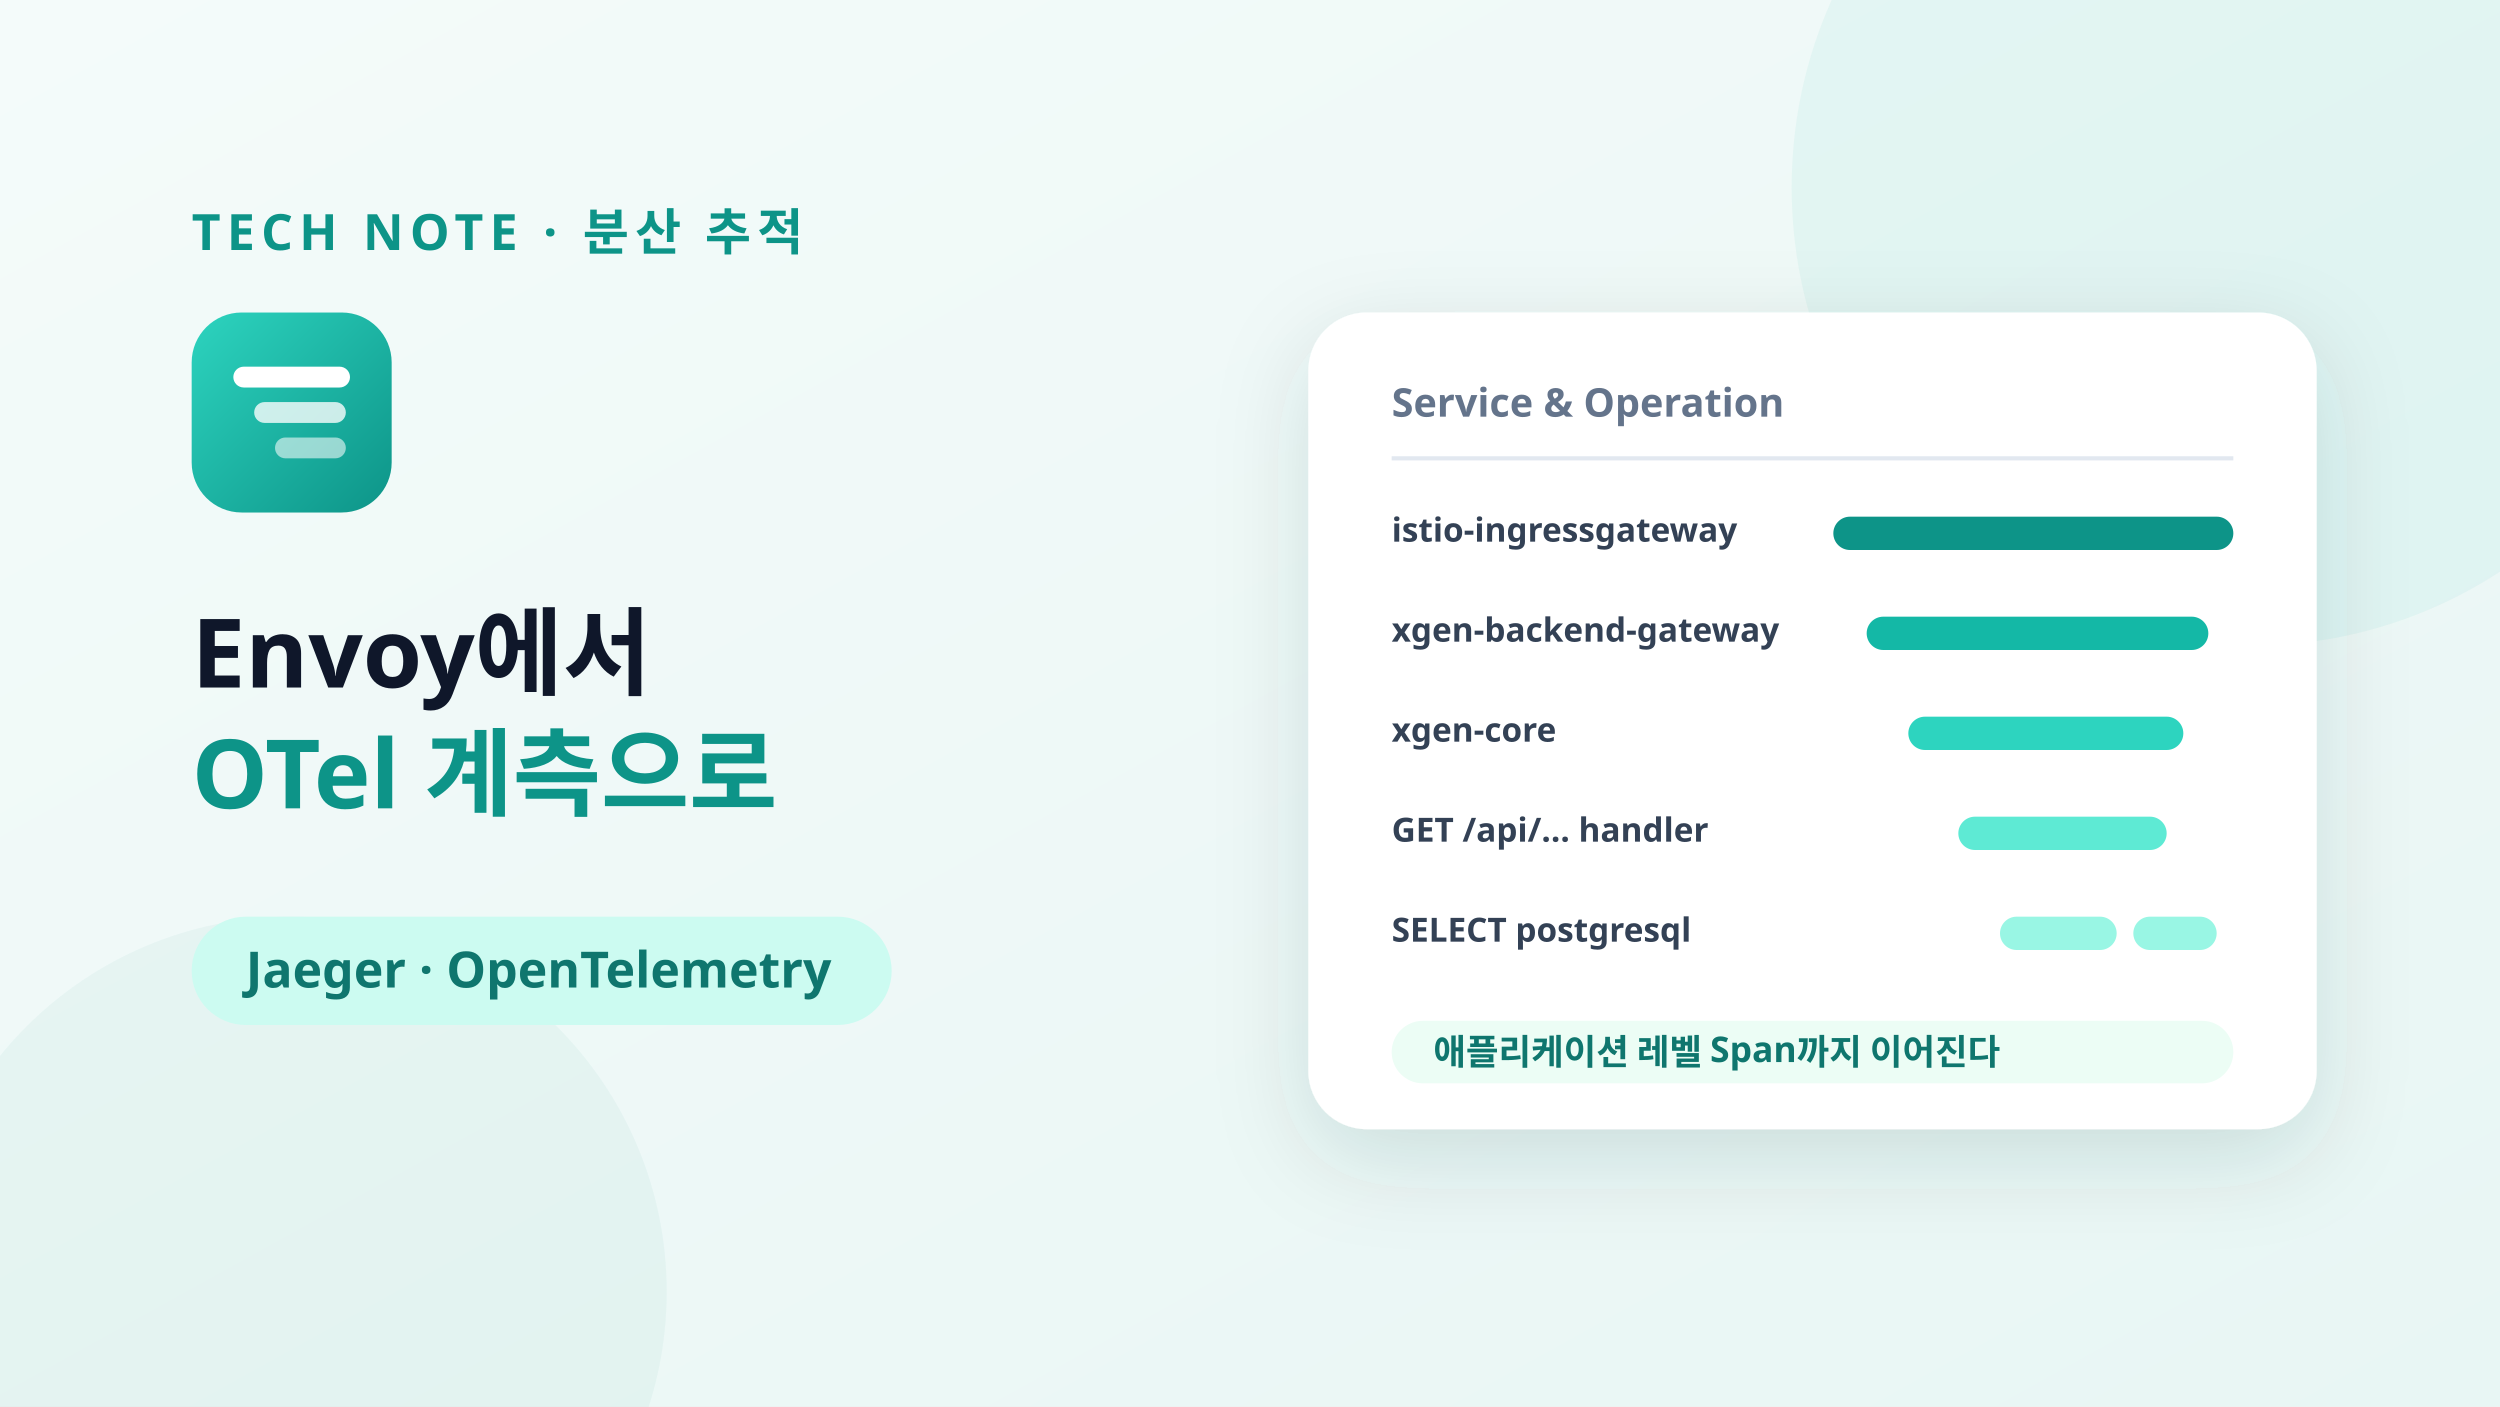
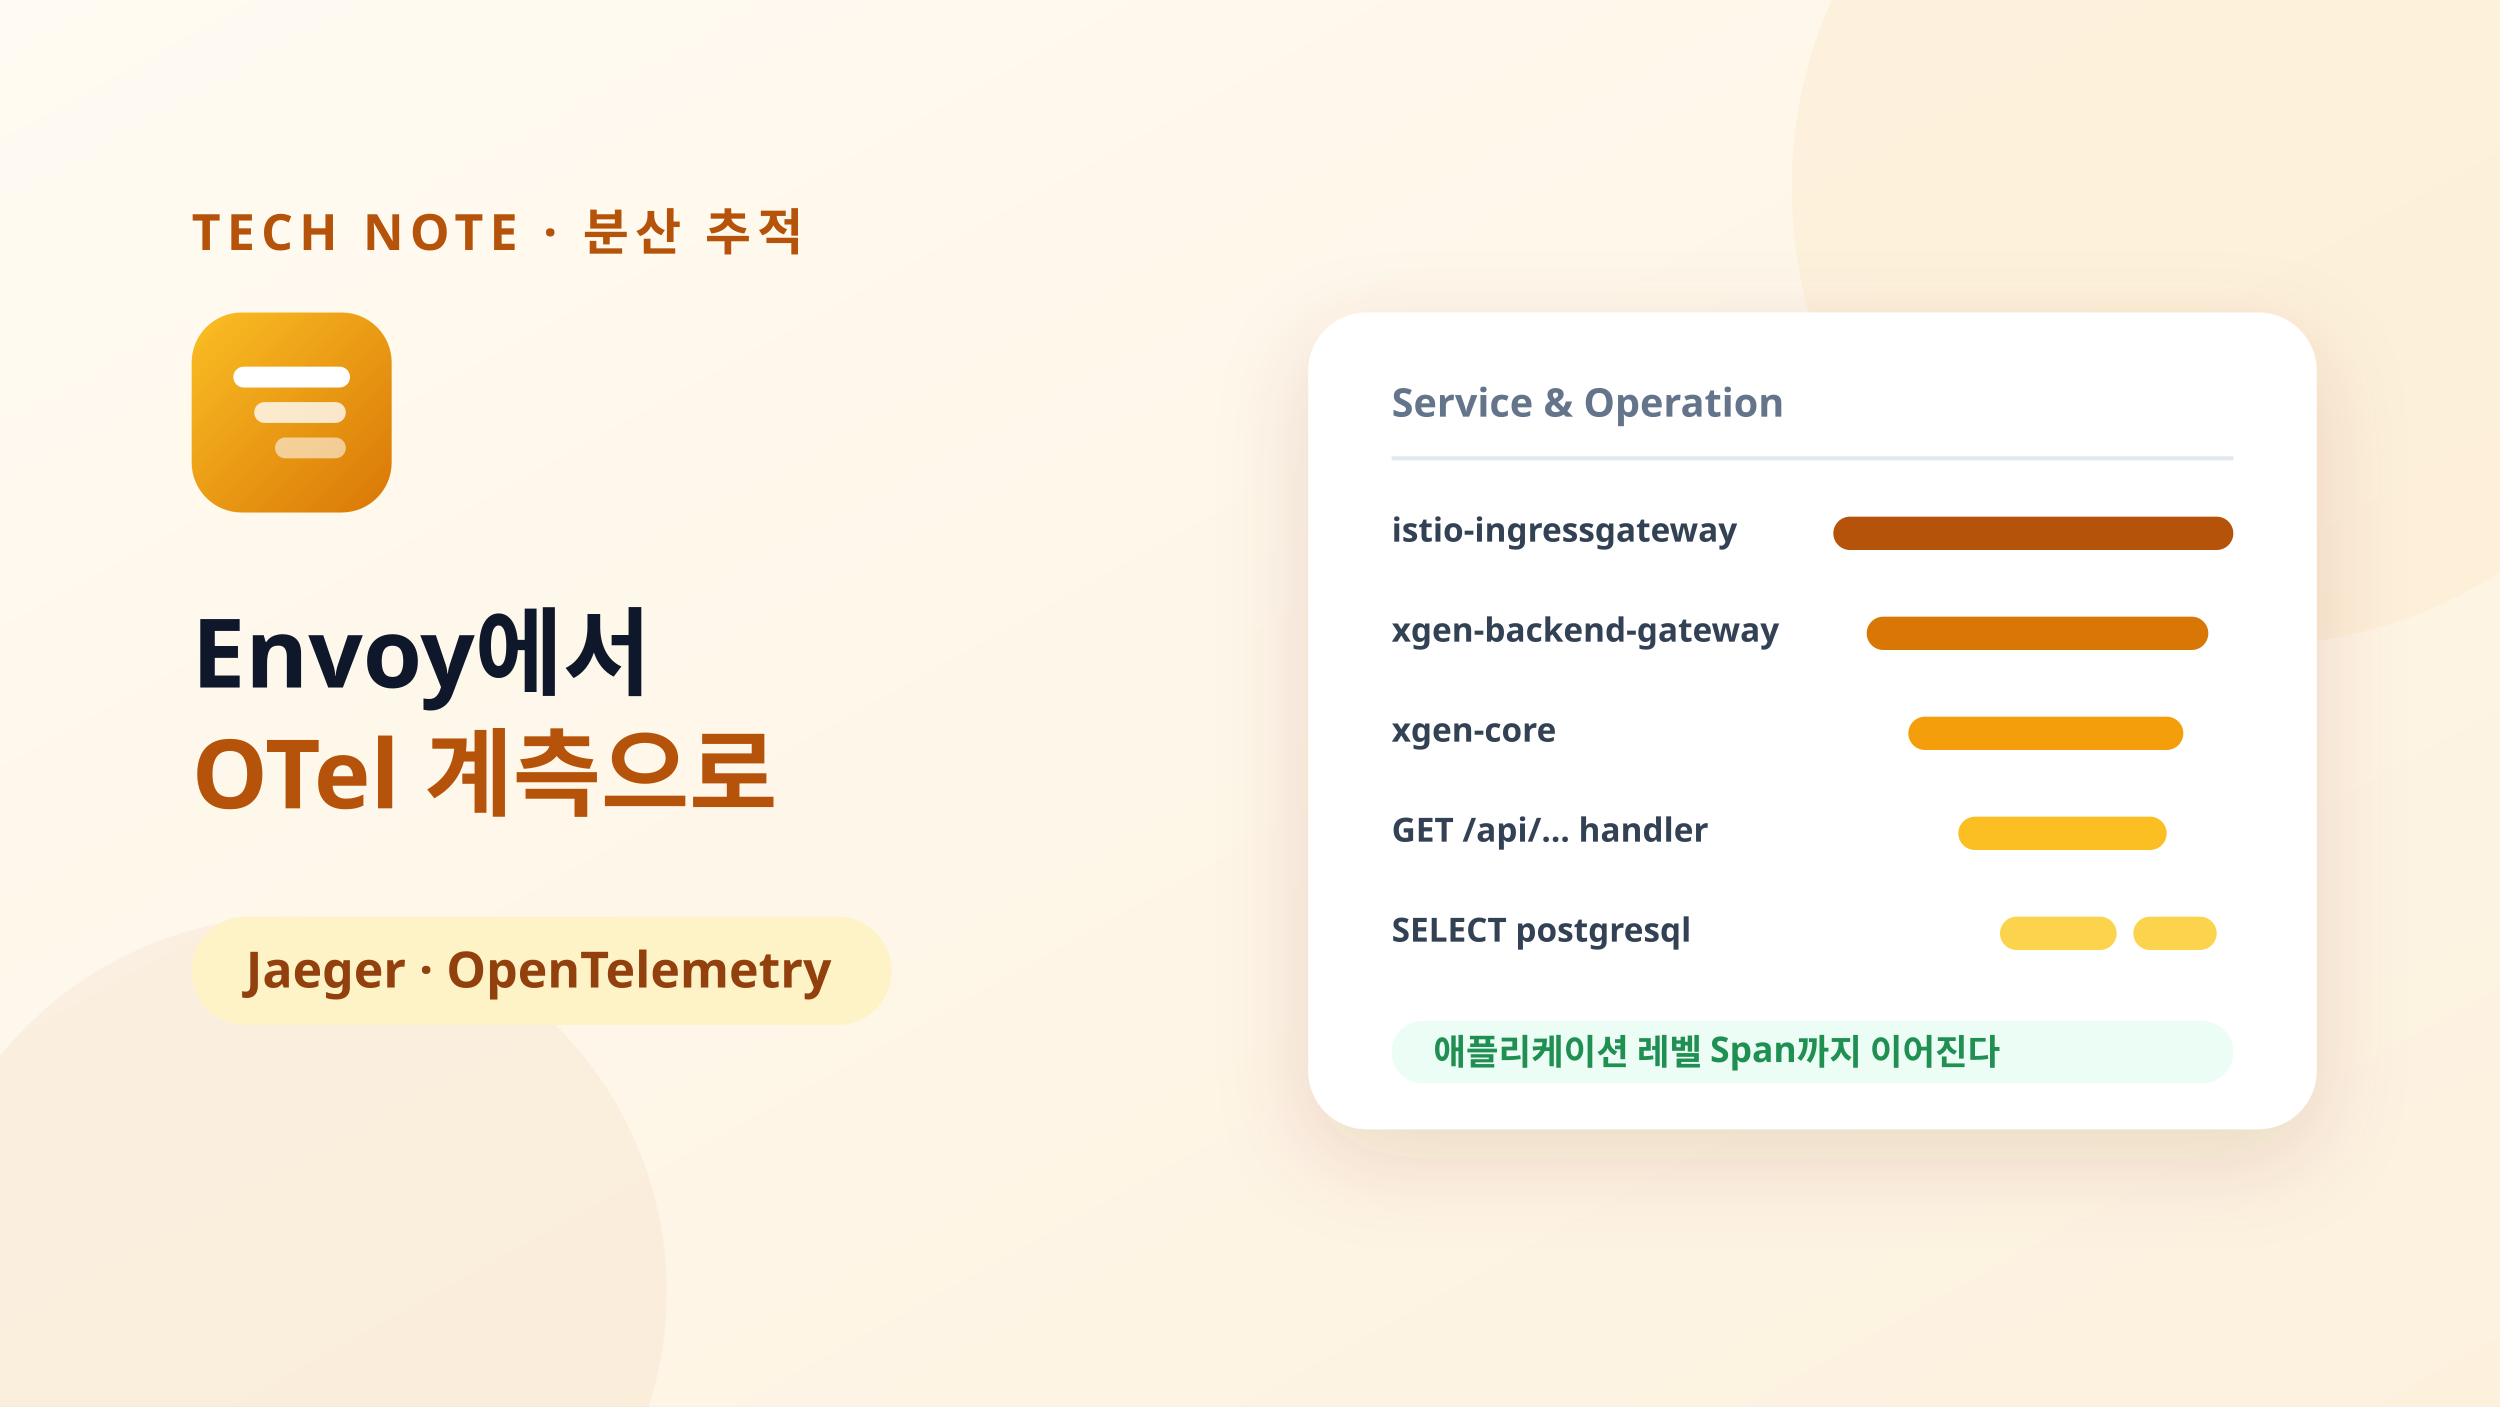
<svg xmlns="http://www.w3.org/2000/svg" viewBox="0 0 1200 675" role="img" aria-label="Envoy 사이드카에서 OTel 계측으로 — istio-ingressgateway 부터 PostgreSQL 쿼리까지 중첩된 분산 추적 Span 워터폴">
  <defs>
    <linearGradient id="bg" x1="0" y1="0" x2="1" y2="1">
-       <stop offset="0" stop-color="#f4fbfa" />
-       <stop offset="1" stop-color="#e8f6f4" />
+       <stop offset="0" stop-color="#fffbf2" />
+       <stop offset="1" stop-color="#fdf1de" />
    </linearGradient>
    <linearGradient id="badge" x1="0" y1="0" x2="1" y2="1">
-       <stop offset="0" stop-color="#2dd4bf" />
-       <stop offset="1" stop-color="#0d9488" />
+       <stop offset="0" stop-color="#fbbf24" />
+       <stop offset="1" stop-color="#d97706" />
    </linearGradient>
    <filter id="sh" x="-20%" y="-20%" width="140%" height="140%">
-       <feDropShadow dx="0" dy="14" stdDeviation="22" flood-color="#134e4a" flood-opacity="0.14" />
+       <feDropShadow dx="0" dy="14" stdDeviation="22" flood-color="#78350f" flood-opacity="0.14" />
    </filter>
  </defs>
  <rect width="1200" height="675" fill="url(#bg)" />
-   <circle cx="1080" cy="90" r="220" fill="#14b8a6" opacity="0.06" />
-   <circle cx="140" cy="620" r="180" fill="#0d9488" opacity="0.05" />
-   <text x="92" y="120" font-family="system-ui,'Segoe UI','Malgun Gothic',sans-serif" font-size="24" font-weight="700" letter-spacing="3" fill="#0d9488">TECH NOTE · 분산 추적</text>
+   <circle cx="1080" cy="90" r="220" fill="#f59e0b" opacity="0.06" />
+   <circle cx="140" cy="620" r="180" fill="#b45309" opacity="0.05" />
+   <text x="92" y="120" font-family="system-ui,'Segoe UI','Malgun Gothic',sans-serif" font-size="24" font-weight="700" letter-spacing="3" fill="#b45309">TECH NOTE · 분산 추적</text>
  <rect x="92" y="150" width="96" height="96" rx="24" fill="url(#badge)" />
  <rect x="112" y="176" width="56" height="10" rx="5" fill="#ffffff" />
  <rect x="122" y="193" width="44" height="10" rx="5" fill="#ffffff" opacity="0.78" />
  <rect x="132" y="210" width="34" height="10" rx="5" fill="#ffffff" opacity="0.56" />
  <text x="92" y="330" font-family="system-ui,'Malgun Gothic',sans-serif" font-size="46" font-weight="800" fill="#0f172a">Envoy에서</text>
-   <text x="92" y="388" font-family="system-ui,'Malgun Gothic',sans-serif" font-size="46" font-weight="800" fill="#0d9488">OTel 계측으로</text>
-   <rect x="92" y="440" width="336" height="52" rx="26" fill="#ccfbf1" />
-   <text x="118" y="474" font-family="system-ui,'Malgun Gothic',sans-serif" font-size="24" font-weight="700" fill="#0f766e">Jaeger · OpenTelemetry</text>
+   <text x="92" y="388" font-family="system-ui,'Malgun Gothic',sans-serif" font-size="46" font-weight="800" fill="#b45309">OTel 계측으로</text>
+   <rect x="92" y="440" width="336" height="52" rx="26" fill="#fef3c7" />
+   <text x="118" y="474" font-family="system-ui,'Malgun Gothic',sans-serif" font-size="24" font-weight="700" fill="#92400e">Jaeger · OpenTelemetry</text>
  <g filter="url(#sh)">
    <rect x="628" y="150" width="484" height="392" rx="28" fill="#ffffff" />
  </g>
  <text x="668" y="200" font-family="system-ui,'Segoe UI','Malgun Gothic',sans-serif" font-size="19" font-weight="700" fill="#64748b">Service &amp; Operation</text>
  <line x1="668" y1="220" x2="1072" y2="220" stroke="#e2e8f0" stroke-width="2" />
  <g font-family="system-ui,'Segoe UI',sans-serif" font-size="16" font-weight="600" fill="#334155">
    <text x="668" y="260">istio-ingressgateway</text>
-     <rect x="880" y="248" width="192" height="16" rx="8" fill="#0d9488" />
+     <rect x="880" y="248" width="192" height="16" rx="8" fill="#b45309" />
    <text x="668" y="308">xgen-backend-gateway</text>
-     <rect x="896" y="296" width="164" height="16" rx="8" fill="#14b8a6" />
+     <rect x="896" y="296" width="164" height="16" rx="8" fill="#d97706" />
    <text x="668" y="356">xgen-core</text>
-     <rect x="916" y="344" width="132" height="16" rx="8" fill="#2dd4bf" />
+     <rect x="916" y="344" width="132" height="16" rx="8" fill="#f59e0b" />
    <text x="668" y="404">GET /api/… handler</text>
-     <rect x="940" y="392" width="100" height="16" rx="8" fill="#5eead4" />
+     <rect x="940" y="392" width="100" height="16" rx="8" fill="#fbbf24" />
    <text x="668" y="452">SELECT postgresql</text>
-     <rect x="960" y="440" width="56" height="16" rx="8" fill="#99f6e4" />
-     <rect x="1024" y="440" width="40" height="16" rx="8" fill="#99f6e4" />
+     <rect x="960" y="440" width="56" height="16" rx="8" fill="#fcd34d" />
+     <rect x="1024" y="440" width="40" height="16" rx="8" fill="#fcd34d" />
  </g>
  <rect x="668" y="490" width="404" height="30" rx="15" fill="#ecfdf5" />
-   <text x="688" y="511" font-family="system-ui,'Malgun Gothic',sans-serif" font-size="17" font-weight="700" fill="#0f766e">애플리케이션 레벨 Span까지 이어진다</text>
+   <text x="688" y="511" font-family="system-ui,'Malgun Gothic',sans-serif" font-size="17" font-weight="700" fill="#1f8f52">애플리케이션 레벨 Span까지 이어진다</text>
</svg>
